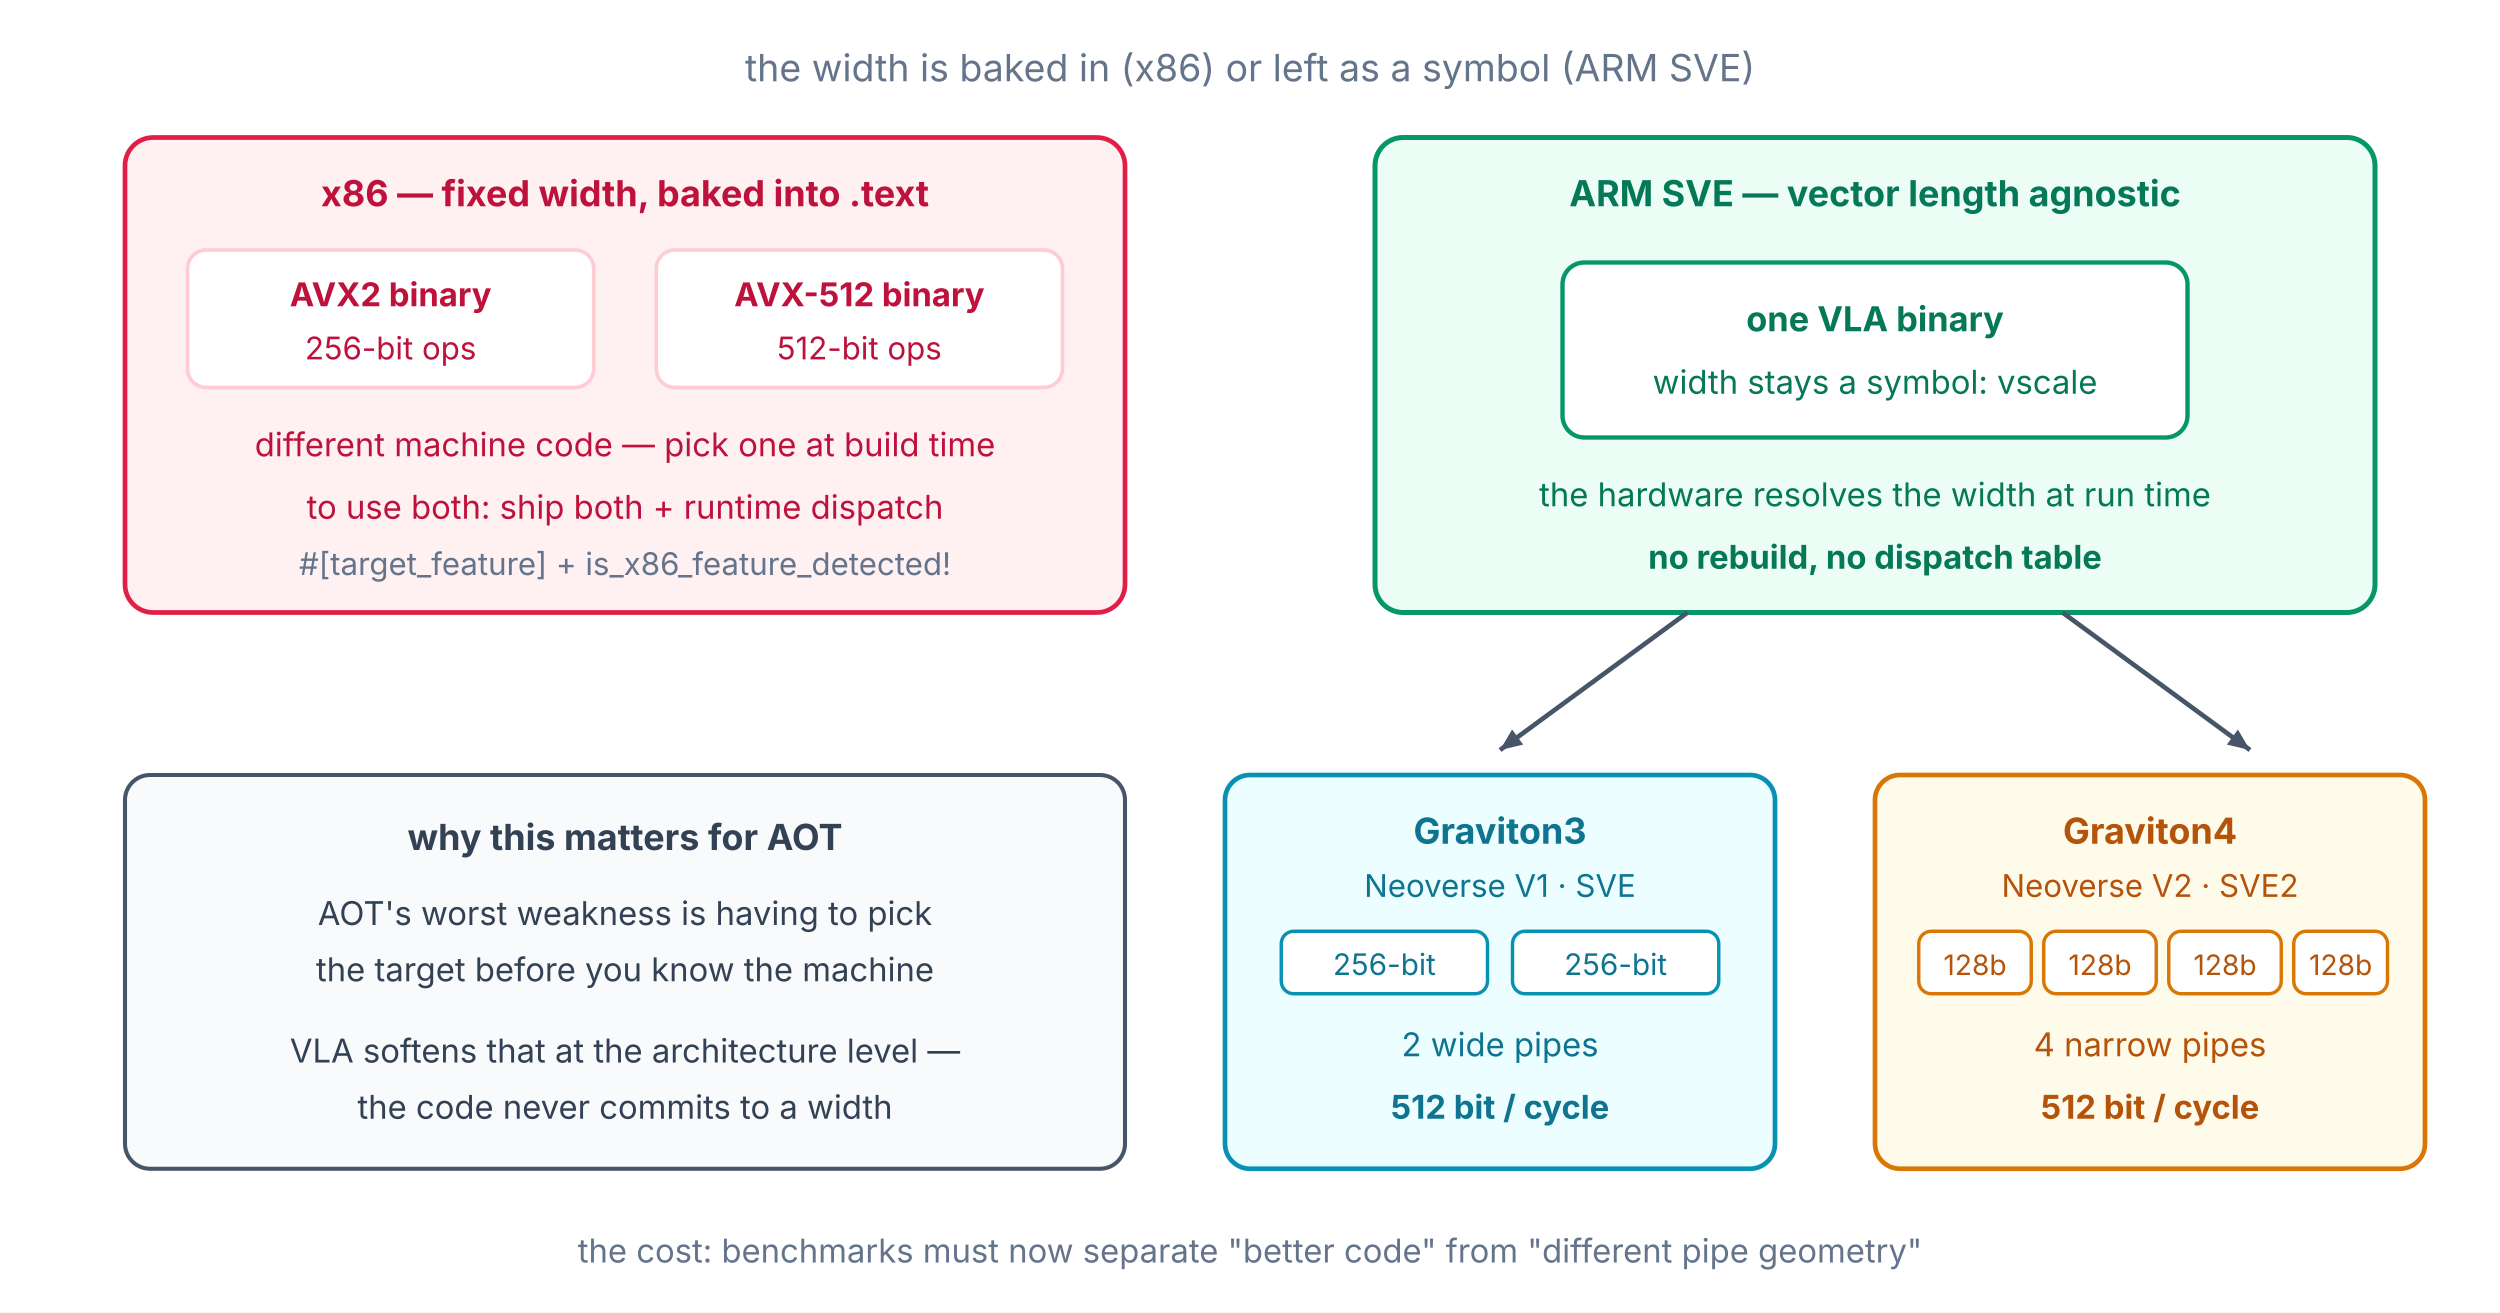
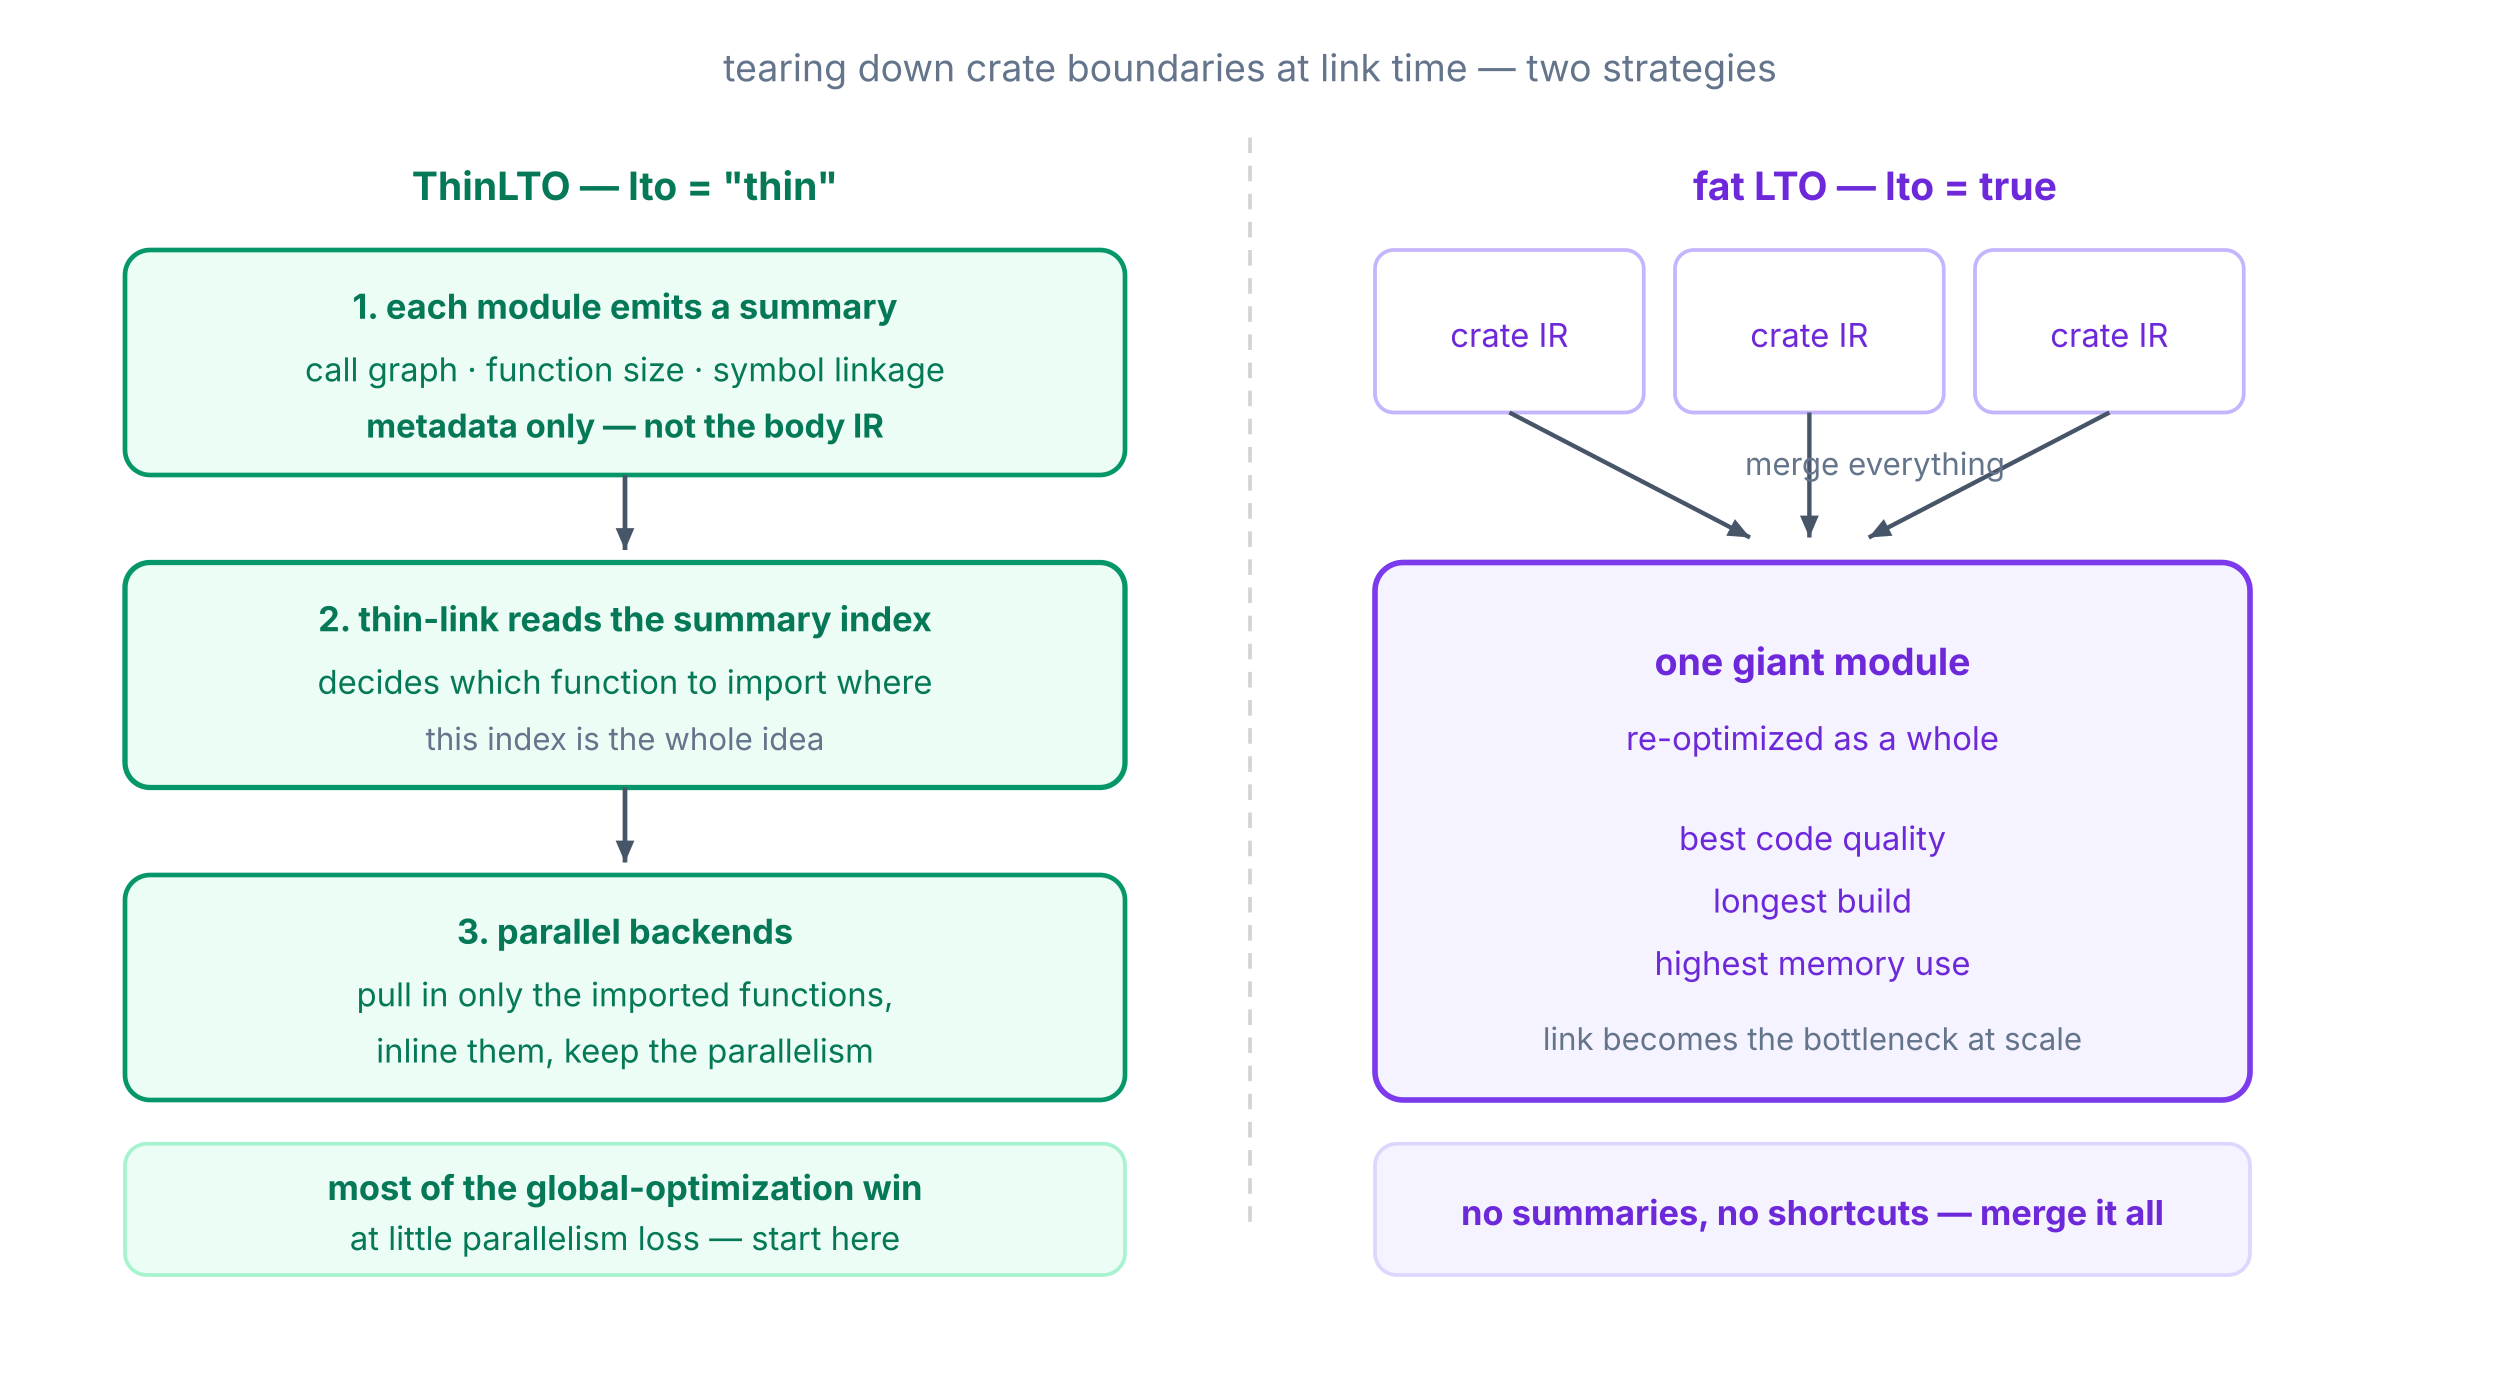
- <svg xmlns="http://www.w3.org/2000/svg" viewBox="0 0 800 420" role="img" aria-labelledby="t6 d6" font-family="Pretendard, ui-sans-serif, system-ui, -apple-system, sans-serif">
+ <svg xmlns="http://www.w3.org/2000/svg" viewBox="0 0 800 440" role="img" aria-labelledby="t5 d5" font-family="Pretendard, ui-sans-serif, system-ui, -apple-system, sans-serif">
  <defs>
-     <marker id="m6" markerWidth="10" markerHeight="10" refX="7" refY="3" orient="auto" markerUnits="userSpaceOnUse">
+     <marker id="m5" markerWidth="10" markerHeight="10" refX="7" refY="3" orient="auto" markerUnits="userSpaceOnUse">
      <path d="M0,0 L7,3 L0,6 Z" fill="#475569" />
    </marker>
  </defs>
-   <rect x="0" y="0" width="800" height="420" fill="#FFFFFF" />
-   <text x="400" y="26" text-anchor="middle" font-size="12" fill="#64748B">the width is baked in (x86) or left as a symbol (ARM SVE)</text>
-   <rect x="40" y="44" width="320" height="152" rx="9" fill="#FFF1F2" stroke="#E11D48" stroke-width="1.5" />
-   <text x="200" y="66" text-anchor="middle" font-size="11.5" font-weight="700" fill="#BE123C">x86 — fixed width, baked into .text</text>
-   <rect x="60" y="80" width="130" height="44" rx="6" fill="#FFFFFF" stroke="#FECDD3" stroke-width="1.2" />
-   <text x="125" y="98" text-anchor="middle" font-size="10.5" font-weight="700" fill="#BE123C">AVX2 binary</text>
-   <text x="125" y="115" text-anchor="middle" font-size="10" fill="#BE123C">256-bit ops</text>
-   <rect x="210" y="80" width="130" height="44" rx="6" fill="#FFFFFF" stroke="#FECDD3" stroke-width="1.2" />
-   <text x="275" y="98" text-anchor="middle" font-size="10.5" font-weight="700" fill="#BE123C">AVX-512 binary</text>
-   <text x="275" y="115" text-anchor="middle" font-size="10" fill="#BE123C">512-bit ops</text>
-   <text x="200" y="146" text-anchor="middle" font-size="10.5" fill="#BE123C">different machine code — pick one at build time</text>
-   <text x="200" y="166" text-anchor="middle" font-size="10.5" fill="#BE123C">to use both: ship both + runtime dispatch</text>
-   <text x="200" y="184" text-anchor="middle" font-size="10" fill="#64748B">#[target_feature] + is_x86_feature_detected!</text>
-   <rect x="440" y="44" width="320" height="152" rx="9" fill="#ECFDF5" stroke="#059669" stroke-width="1.6" />
-   <text x="600" y="66" text-anchor="middle" font-size="11.5" font-weight="700" fill="#047857">ARM SVE — vector length agnostic</text>
-   <rect x="500" y="84" width="200" height="56" rx="7" fill="#FFFFFF" stroke="#059669" stroke-width="1.4" />
-   <text x="600" y="106" text-anchor="middle" font-size="11" font-weight="700" fill="#047857">one VLA binary</text>
-   <text x="600" y="126" text-anchor="middle" font-size="10.5" fill="#047857">width stays a symbol: vscale</text>
-   <text x="600" y="162" text-anchor="middle" font-size="10.5" fill="#047857">the hardware resolves the width at run time</text>
-   <text x="600" y="182" text-anchor="middle" font-size="10.5" font-weight="700" fill="#047857">no rebuild, no dispatch table</text>
-   <line x1="540" y1="196" x2="480" y2="240" stroke="#475569" stroke-width="1.5" marker-end="url(#m6)" />
-   <line x1="660" y1="196" x2="720" y2="240" stroke="#475569" stroke-width="1.5" marker-end="url(#m6)" />
-   <rect x="392" y="248" width="176" height="126" rx="8" fill="#ECFEFF" stroke="#0891B2" stroke-width="1.5" />
-   <text x="480" y="270" text-anchor="middle" font-size="11.5" font-weight="700" fill="#0E7490">Graviton3</text>
-   <text x="480" y="287" text-anchor="middle" font-size="10" fill="#0E7490">Neoverse V1 · SVE</text>
-   <rect x="410" y="298" width="66" height="20" rx="4" fill="#FFFFFF" stroke="#0891B2" stroke-width="1.1" />
-   <text x="443" y="312" text-anchor="middle" font-size="9.5" fill="#0E7490">256-bit</text>
-   <rect x="484" y="298" width="66" height="20" rx="4" fill="#FFFFFF" stroke="#0891B2" stroke-width="1.1" />
-   <text x="517" y="312" text-anchor="middle" font-size="9.5" fill="#0E7490">256-bit</text>
-   <text x="480" y="338" text-anchor="middle" font-size="10.5" fill="#0E7490">2 wide pipes</text>
-   <text x="480" y="358" text-anchor="middle" font-size="10.5" font-weight="700" fill="#0E7490">512 bit / cycle</text>
-   <rect x="600" y="248" width="176" height="126" rx="8" fill="#FFFBEB" stroke="#D97706" stroke-width="1.5" />
-   <text x="688" y="270" text-anchor="middle" font-size="11.5" font-weight="700" fill="#B45309">Graviton4</text>
-   <text x="688" y="287" text-anchor="middle" font-size="10" fill="#B45309">Neoverse V2 · SVE2</text>
-   <rect x="614" y="298" width="36" height="20" rx="4" fill="#FFFFFF" stroke="#D97706" stroke-width="1.1" />
-   <text x="632" y="312" text-anchor="middle" font-size="9" fill="#B45309">128b</text>
-   <rect x="654" y="298" width="36" height="20" rx="4" fill="#FFFFFF" stroke="#D97706" stroke-width="1.1" />
-   <text x="672" y="312" text-anchor="middle" font-size="9" fill="#B45309">128b</text>
-   <rect x="694" y="298" width="36" height="20" rx="4" fill="#FFFFFF" stroke="#D97706" stroke-width="1.1" />
-   <text x="712" y="312" text-anchor="middle" font-size="9" fill="#B45309">128b</text>
-   <rect x="734" y="298" width="30" height="20" rx="4" fill="#FFFFFF" stroke="#D97706" stroke-width="1.1" />
-   <text x="749" y="312" text-anchor="middle" font-size="9" fill="#B45309">128b</text>
-   <text x="688" y="338" text-anchor="middle" font-size="10.5" fill="#B45309">4 narrow pipes</text>
-   <text x="688" y="358" text-anchor="middle" font-size="10.5" font-weight="700" fill="#B45309">512 bit / cycle</text>
-   <rect x="40" y="248" width="320" height="126" rx="8" fill="#F8FAFC" stroke="#475569" stroke-width="1.3" />
-   <text x="200" y="272" text-anchor="middle" font-size="11.5" font-weight="700" fill="#334155">why this matters for AOT</text>
-   <text x="200" y="296" text-anchor="middle" font-size="10.5" fill="#334155">AOT's worst weakness is having to pick</text>
-   <text x="200" y="314" text-anchor="middle" font-size="10.5" fill="#334155">the target before you know the machine</text>
-   <text x="200" y="340" text-anchor="middle" font-size="10.5" fill="#334155">VLA softens that at the architecture level —</text>
-   <text x="200" y="358" text-anchor="middle" font-size="10.5" fill="#334155">the code never commits to a width</text>
-   <text x="400" y="404" text-anchor="middle" font-size="10.5" fill="#64748B">the cost: benchmarks must now separate "better code" from "different pipe geometry"</text>
+   <rect x="0" y="0" width="800" height="440" fill="#FFFFFF" />
+   <text x="400" y="26" text-anchor="middle" font-size="12" fill="#64748B">tearing down crate boundaries at link time — two strategies</text>
+   <line x1="400" y1="44" x2="400" y2="392" stroke="#D4D4D8" stroke-width="1.2" stroke-dasharray="5 4" />
+   <text x="200" y="64" text-anchor="middle" font-size="12.5" font-weight="700" fill="#047857">ThinLTO — lto = "thin"</text>
+   <rect x="40" y="80" width="320" height="72" rx="8" fill="#ECFDF5" stroke="#059669" stroke-width="1.5" />
+   <text x="200" y="102" text-anchor="middle" font-size="11" font-weight="700" fill="#047857">1. each module emits a summary</text>
+   <text x="200" y="122" text-anchor="middle" font-size="10.5" fill="#047857">call graph · function size · symbol linkage</text>
+   <text x="200" y="140" text-anchor="middle" font-size="10.5" font-weight="700" fill="#047857">metadata only — not the body IR</text>
+   <line x1="200" y1="152" x2="200" y2="176" stroke="#475569" stroke-width="1.5" marker-end="url(#m5)" />
+   <rect x="40" y="180" width="320" height="72" rx="8" fill="#ECFDF5" stroke="#059669" stroke-width="1.7" />
+   <text x="200" y="202" text-anchor="middle" font-size="11" font-weight="700" fill="#047857">2. thin-link reads the summary index</text>
+   <text x="200" y="222" text-anchor="middle" font-size="10.5" fill="#047857">decides which function to import where</text>
+   <text x="200" y="240" text-anchor="middle" font-size="10" fill="#64748B">this index is the whole idea</text>
+   <line x1="200" y1="252" x2="200" y2="276" stroke="#475569" stroke-width="1.5" marker-end="url(#m5)" />
+   <rect x="40" y="280" width="320" height="72" rx="8" fill="#ECFDF5" stroke="#059669" stroke-width="1.5" />
+   <text x="200" y="302" text-anchor="middle" font-size="11" font-weight="700" fill="#047857">3. parallel backends</text>
+   <text x="200" y="322" text-anchor="middle" font-size="10.5" fill="#047857">pull in only the imported functions,</text>
+   <text x="200" y="340" text-anchor="middle" font-size="10.5" fill="#047857">inline them, keep the parallelism</text>
+   <rect x="40" y="366" width="320" height="42" rx="7" fill="#ECFDF5" stroke="#A7F3D0" stroke-width="1.2" />
+   <text x="200" y="384" text-anchor="middle" font-size="11" font-weight="700" fill="#047857">most of the global-optimization win</text>
+   <text x="200" y="400" text-anchor="middle" font-size="10.5" fill="#047857">at little parallelism loss — start here</text>
+   <text x="600" y="64" text-anchor="middle" font-size="12.5" font-weight="700" fill="#6D28D9">fat LTO — lto = true</text>
+   <rect x="440" y="80" width="86" height="52" rx="6" fill="#FFFFFF" stroke="#C4B5FD" stroke-width="1.2" />
+   <text x="483" y="111" text-anchor="middle" font-size="10.5" fill="#6D28D9">crate IR</text>
+   <rect x="536" y="80" width="86" height="52" rx="6" fill="#FFFFFF" stroke="#C4B5FD" stroke-width="1.2" />
+   <text x="579" y="111" text-anchor="middle" font-size="10.5" fill="#6D28D9">crate IR</text>
+   <rect x="632" y="80" width="86" height="52" rx="6" fill="#FFFFFF" stroke="#C4B5FD" stroke-width="1.2" />
+   <text x="675" y="111" text-anchor="middle" font-size="10.5" fill="#6D28D9">crate IR</text>
+   <line x1="483" y1="132" x2="560" y2="172" stroke="#475569" stroke-width="1.4" marker-end="url(#m5)" />
+   <line x1="579" y1="132" x2="579" y2="172" stroke="#475569" stroke-width="1.4" marker-end="url(#m5)" />
+   <line x1="675" y1="132" x2="598" y2="172" stroke="#475569" stroke-width="1.4" marker-end="url(#m5)" />
+   <text x="600" y="152" text-anchor="middle" font-size="10" fill="#64748B">merge everything</text>
+   <rect x="440" y="180" width="280" height="172" rx="9" fill="#F5F3FF" stroke="#7C3AED" stroke-width="1.8" />
+   <text x="580" y="216" text-anchor="middle" font-size="12" font-weight="700" fill="#6D28D9">one giant module</text>
+   <text x="580" y="240" text-anchor="middle" font-size="10.5" fill="#6D28D9">re-optimized as a whole</text>
+   <text x="580" y="272" text-anchor="middle" font-size="10.5" fill="#6D28D9">best code quality</text>
+   <text x="580" y="292" text-anchor="middle" font-size="10.5" fill="#6D28D9">longest build</text>
+   <text x="580" y="312" text-anchor="middle" font-size="10.5" fill="#6D28D9">highest memory use</text>
+   <text x="580" y="336" text-anchor="middle" font-size="10" fill="#64748B">link becomes the bottleneck at scale</text>
+   <rect x="440" y="366" width="280" height="42" rx="7" fill="#F5F3FF" stroke="#DDD6FE" stroke-width="1.2" />
+   <text x="580" y="392" text-anchor="middle" font-size="11" font-weight="700" fill="#6D28D9">no summaries, no shortcuts — merge it all</text>
</svg>
